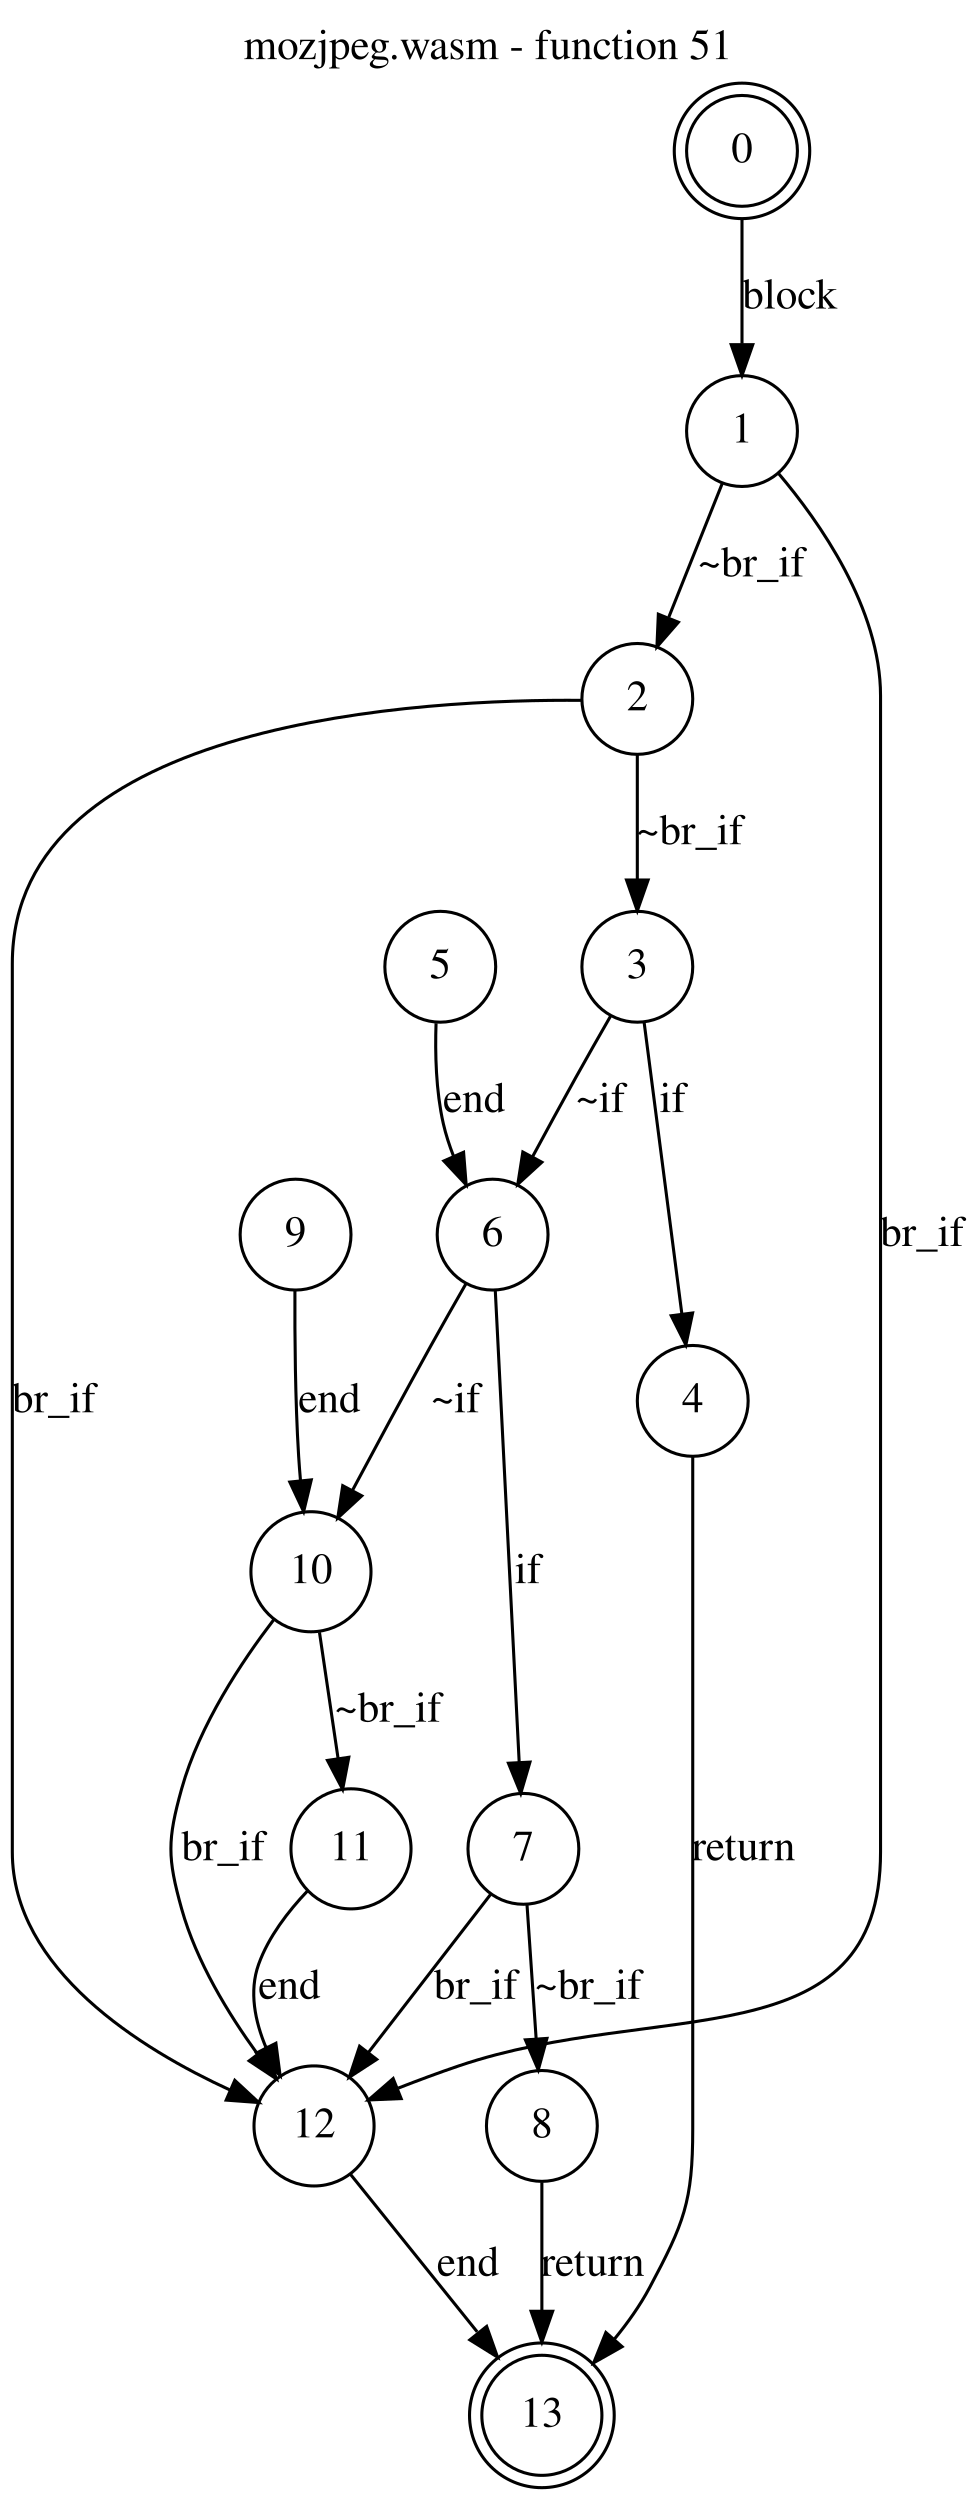
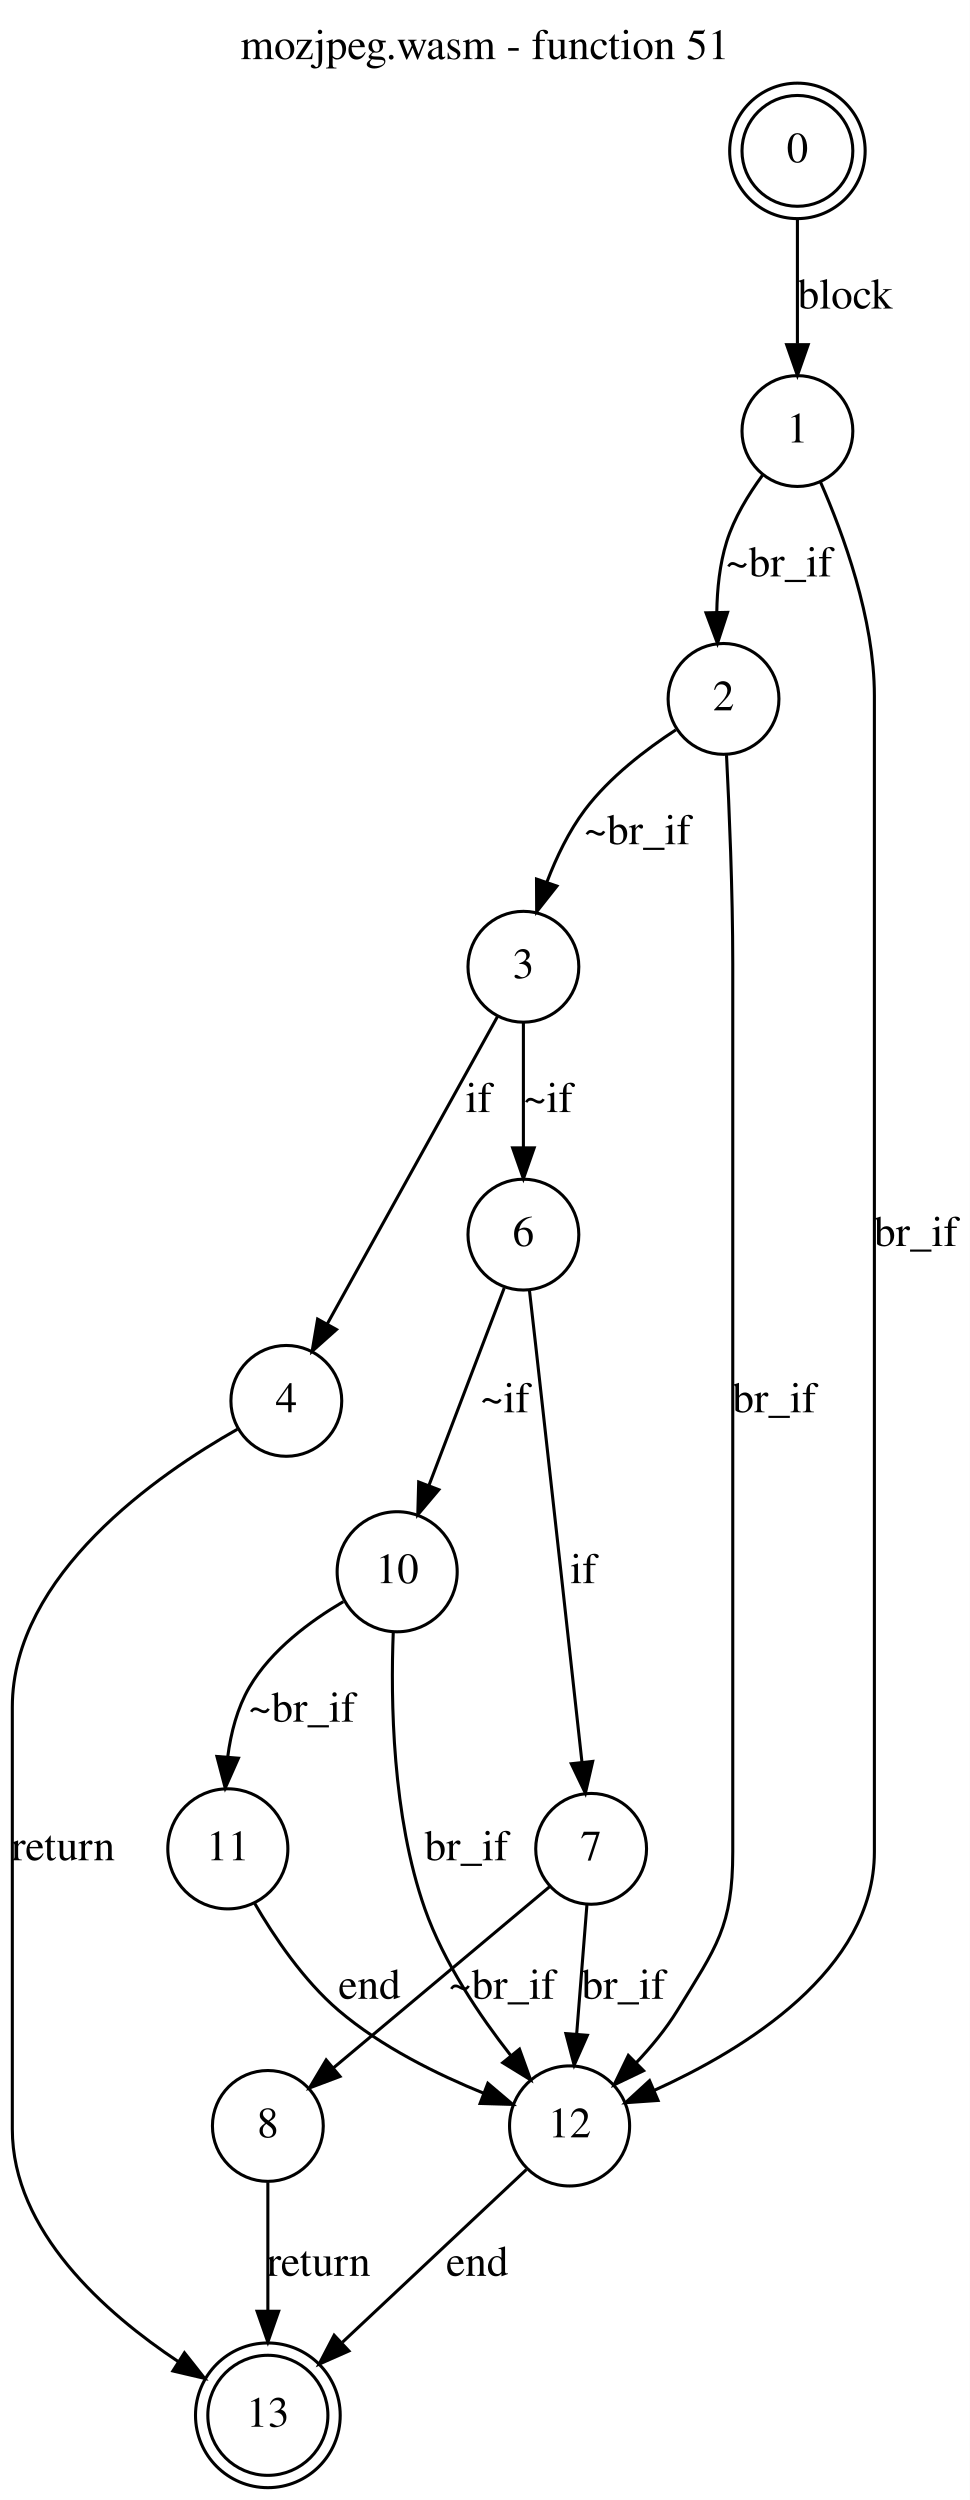
- <svg xmlns="http://www.w3.org/2000/svg" width="317pt" height="812pt" viewBox="0.00 0.00 317.00 811.99">
+ <svg xmlns="http://www.w3.org/2000/svg" width="315pt" height="812pt" viewBox="0.00 0.00 315.00 811.99">
  <g id="graph0" class="graph" transform="scale(1 1) rotate(0) translate(4 807.99)">
-     <polygon fill="white" stroke="transparent" points="-4,4 -4,-807.99 313,-807.99 313,4 -4,4" />
-     <text text-anchor="middle" x="154.5" y="-788.79" font-family="Times,serif" font-size="14.00">mozjpeg.wasm - function 51</text>
+     <polygon fill="white" stroke="transparent" points="-4,4 -4,-807.99 311,-807.99 311,4 -4,4" />
+     <text text-anchor="middle" x="153.5" y="-788.79" font-family="Times,serif" font-size="14.00">mozjpeg.wasm - function 51</text>
    <g id="node1" class="node">
-       <ellipse fill="none" stroke="black" cx="237" cy="-758.99" rx="18" ry="18" />
-       <ellipse fill="none" stroke="black" cx="237" cy="-758.99" rx="22" ry="22" />
-       <text text-anchor="middle" x="237" y="-755.29" font-family="Times,serif" font-size="14.00">0</text>
+       <ellipse fill="none" stroke="black" cx="255" cy="-758.99" rx="18" ry="18" />
+       <ellipse fill="none" stroke="black" cx="255" cy="-758.99" rx="22" ry="22" />
+       <text text-anchor="middle" x="255" y="-755.29" font-family="Times,serif" font-size="14.00">0</text>
    </g>
    <g id="node3" class="node">
-       <ellipse fill="none" stroke="black" cx="237" cy="-667.99" rx="18" ry="18" />
-       <text text-anchor="middle" x="237" y="-664.29" font-family="Times,serif" font-size="14.00">1</text>
+       <ellipse fill="none" stroke="black" cx="255" cy="-667.99" rx="18" ry="18" />
+       <text text-anchor="middle" x="255" y="-664.29" font-family="Times,serif" font-size="14.00">1</text>
    </g>
    <g id="edge1" class="edge">
-       <path fill="none" stroke="black" d="M237,-736.89C237,-724.77 237,-709.4 237,-696.35" />
-       <polygon fill="black" stroke="black" points="240.5,-696.05 237,-686.05 233.5,-696.05 240.5,-696.05" />
-       <text text-anchor="middle" x="252.5" y="-707.79" font-family="Times,serif" font-size="14.00">block</text>
+       <path fill="none" stroke="black" d="M255,-736.89C255,-724.77 255,-709.4 255,-696.35" />
+       <polygon fill="black" stroke="black" points="258.5,-696.05 255,-686.05 251.5,-696.05 258.5,-696.05" />
+       <text text-anchor="middle" x="270.5" y="-707.79" font-family="Times,serif" font-size="14.00">block</text>
    </g>
    <g id="node2" class="node">
-       <ellipse fill="none" stroke="black" cx="172" cy="-23.5" rx="19.5" ry="19.5" />
-       <ellipse fill="none" stroke="black" cx="172" cy="-23.5" rx="23.5" ry="23.5" />
-       <text text-anchor="middle" x="172" y="-19.8" font-family="Times,serif" font-size="14.00">13</text>
+       <ellipse fill="none" stroke="black" cx="83" cy="-23.5" rx="19.5" ry="19.5" />
+       <ellipse fill="none" stroke="black" cx="83" cy="-23.5" rx="23.5" ry="23.5" />
+       <text text-anchor="middle" x="83" y="-19.8" font-family="Times,serif" font-size="14.00">13</text>
    </g>
    <g id="node4" class="node">
-       <ellipse fill="none" stroke="black" cx="203" cy="-580.99" rx="18" ry="18" />
-       <text text-anchor="middle" x="203" y="-577.29" font-family="Times,serif" font-size="14.00">2</text>
+       <ellipse fill="none" stroke="black" cx="231" cy="-580.99" rx="18" ry="18" />
+       <text text-anchor="middle" x="231" y="-577.29" font-family="Times,serif" font-size="14.00">2</text>
    </g>
    <g id="edge2" class="edge">
-       <path fill="none" stroke="black" d="M230.6,-651C225.71,-638.77 218.87,-621.67 213.22,-607.54" />
-       <polygon fill="black" stroke="black" points="216.33,-605.89 209.37,-597.9 209.83,-608.49 216.33,-605.89" />
-       <text text-anchor="middle" x="240" y="-620.79" font-family="Times,serif" font-size="14.00">~br_if</text>
+       <path fill="none" stroke="black" d="M243.64,-653.61C239.12,-647.44 234.41,-639.76 232,-631.99 229.76,-624.77 228.93,-616.69 228.81,-609.15" />
+       <polygon fill="black" stroke="black" points="232.31,-609.1 229.03,-599.03 225.31,-608.95 232.31,-609.1" />
+       <text text-anchor="middle" x="249" y="-620.79" font-family="Times,serif" font-size="14.00">~br_if</text>
    </g>
    <g id="node5" class="node">
-       <ellipse fill="none" stroke="black" cx="98" cy="-117.49" rx="19.5" ry="19.5" />
-       <text text-anchor="middle" x="98" y="-113.79" font-family="Times,serif" font-size="14.00">12</text>
+       <ellipse fill="none" stroke="black" cx="181" cy="-117.49" rx="19.5" ry="19.5" />
+       <text text-anchor="middle" x="181" y="-113.79" font-family="Times,serif" font-size="14.00">12</text>
    </g>
    <g id="edge3" class="edge">
-       <path fill="none" stroke="black" d="M248.82,-654.26C262.16,-638.54 282,-610.37 282,-581.99 282,-581.99 282,-581.99 282,-206.49 282,-138.22 209.67,-158.9 145,-136.99 138.57,-134.81 131.73,-132.26 125.31,-129.76" />
-       <polygon fill="black" stroke="black" points="126.29,-126.38 115.7,-125.93 123.7,-132.88 126.29,-126.38" />
-       <text text-anchor="middle" x="295.5" y="-403.29" font-family="Times,serif" font-size="14.00">br_if</text>
+       <path fill="none" stroke="black" d="M262.5,-651.41C269.86,-634.66 280,-607.06 280,-581.99 280,-581.99 280,-581.99 280,-206.49 280,-168.06 237.82,-142.31 208.52,-129.06" />
+       <polygon fill="black" stroke="black" points="209.73,-125.77 199.16,-125.04 206.97,-132.2 209.73,-125.77" />
+       <text text-anchor="middle" x="293.5" y="-403.29" font-family="Times,serif" font-size="14.00">br_if</text>
    </g>
    <g id="edge5" class="edge">
-       <path fill="none" stroke="black" d="M184.99,-580.52C135.3,-580.96 0,-574.84 0,-494.99 0,-494.99 0,-494.99 0,-206.49 0,-168.28 41.76,-142.46 70.76,-129.13" />
-       <polygon fill="black" stroke="black" points="72.26,-132.3 80.03,-125.09 69.46,-125.88 72.26,-132.3" />
-       <text text-anchor="middle" x="13.5" y="-349.29" font-family="Times,serif" font-size="14.00">br_if</text>
+       <path fill="none" stroke="black" d="M231.97,-562.74C232.84,-545.57 234,-518.46 234,-494.99 234,-494.99 234,-494.99 234,-206.49 234,-182.25 228.68,-175.66 216,-154.99 212.3,-148.96 207.46,-143.11 202.56,-137.92" />
+       <polygon fill="black" stroke="black" points="205.03,-135.43 195.47,-130.85 200.08,-140.39 205.03,-135.43" />
+       <text text-anchor="middle" x="247.5" y="-349.29" font-family="Times,serif" font-size="14.00">br_if</text>
    </g>
    <g id="node6" class="node">
-       <ellipse fill="none" stroke="black" cx="203" cy="-493.99" rx="18" ry="18" />
-       <text text-anchor="middle" x="203" y="-490.29" font-family="Times,serif" font-size="14.00">3</text>
+       <ellipse fill="none" stroke="black" cx="166" cy="-493.99" rx="18" ry="18" />
+       <text text-anchor="middle" x="166" y="-490.29" font-family="Times,serif" font-size="14.00">3</text>
    </g>
    <g id="edge4" class="edge">
-       <path fill="none" stroke="black" d="M203,-562.79C203,-551.15 203,-535.53 203,-522.22" />
-       <polygon fill="black" stroke="black" points="206.5,-522.16 203,-512.16 199.5,-522.16 206.5,-522.16" />
-       <text text-anchor="middle" x="220" y="-533.79" font-family="Times,serif" font-size="14.00">~br_if</text>
+       <path fill="none" stroke="black" d="M215.51,-570.94C205.93,-564.68 193.97,-555.58 186,-544.99 180.78,-538.05 176.72,-529.57 173.66,-521.58" />
+       <polygon fill="black" stroke="black" points="176.88,-520.19 170.31,-511.87 170.26,-522.47 176.88,-520.19" />
+       <text text-anchor="middle" x="203" y="-533.79" font-family="Times,serif" font-size="14.00">~br_if</text>
    </g>
-     <g id="edge19" class="edge">
-       <path fill="none" stroke="black" d="M109.89,-101.71C120.95,-87.96 137.69,-67.15 151,-50.6" />
-       <polygon fill="black" stroke="black" points="154.06,-52.38 157.6,-42.4 148.61,-48 154.06,-52.38" />
-       <text text-anchor="middle" x="148" y="-68.8" font-family="Times,serif" font-size="14.00">end</text>
+     <g id="edge17" class="edge">
+       <path fill="none" stroke="black" d="M166.96,-103.31C151.4,-88.71 126.03,-64.89 107.24,-47.25" />
+       <polygon fill="black" stroke="black" points="109.32,-44.41 99.64,-40.12 104.53,-49.51 109.32,-44.41" />
+       <text text-anchor="middle" x="151" y="-68.8" font-family="Times,serif" font-size="14.00">end</text>
    </g>
    <g id="node7" class="node">
-       <ellipse fill="none" stroke="black" cx="221" cy="-352.99" rx="18" ry="18" />
-       <text text-anchor="middle" x="221" y="-349.29" font-family="Times,serif" font-size="14.00">4</text>
+       <ellipse fill="none" stroke="black" cx="89" cy="-352.99" rx="18" ry="18" />
+       <text text-anchor="middle" x="89" y="-349.29" font-family="Times,serif" font-size="14.00">4</text>
    </g>
    <g id="edge6" class="edge">
-       <path fill="none" stroke="black" d="M205.21,-475.94C208.27,-452.29 213.84,-409.25 217.48,-381.14" />
-       <polygon fill="black" stroke="black" points="220.96,-381.54 218.77,-371.17 214.02,-380.64 220.96,-381.54" />
-       <text text-anchor="middle" x="214.5" y="-446.79" font-family="Times,serif" font-size="14.00">if</text>
+       <path fill="none" stroke="black" d="M157.61,-477.85C144.31,-453.82 118.24,-406.77 102.34,-378.07" />
+       <polygon fill="black" stroke="black" points="105.28,-376.16 97.38,-369.11 99.16,-379.55 105.28,-376.16" />
+       <text text-anchor="middle" x="151.5" y="-446.79" font-family="Times,serif" font-size="14.00">if</text>
    </g>
    <g id="node8" class="node">
-       <ellipse fill="none" stroke="black" cx="156" cy="-406.99" rx="18" ry="18" />
-       <text text-anchor="middle" x="156" y="-403.29" font-family="Times,serif" font-size="14.00">6</text>
+       <ellipse fill="none" stroke="black" cx="166" cy="-406.99" rx="18" ry="18" />
+       <text text-anchor="middle" x="166" y="-403.29" font-family="Times,serif" font-size="14.00">6</text>
    </g>
    <g id="edge7" class="edge">
-       <path fill="none" stroke="black" d="M194.36,-478.04C190.8,-471.85 186.67,-464.59 183,-457.99 178.39,-449.68 173.42,-440.55 169.02,-432.38" />
-       <polygon fill="black" stroke="black" points="171.99,-430.51 164.18,-423.36 165.82,-433.82 171.99,-430.51" />
-       <text text-anchor="middle" x="191" y="-446.79" font-family="Times,serif" font-size="14.00">~if</text>
+       <path fill="none" stroke="black" d="M166,-475.79C166,-464.15 166,-448.53 166,-435.22" />
+       <polygon fill="black" stroke="black" points="169.5,-435.16 166,-425.16 162.5,-435.16 169.5,-435.16" />
+       <text text-anchor="middle" x="174" y="-446.79" font-family="Times,serif" font-size="14.00">~if</text>
    </g>
    <g id="edge8" class="edge">
-       <path fill="none" stroke="black" d="M221,-334.9C221,-315.26 221,-282.05 221,-253.49 221,-253.49 221,-253.49 221,-116.49 221,-92.78 218.14,-85.93 207,-65 203.91,-59.18 199.84,-53.48 195.58,-48.28" />
-       <polygon fill="black" stroke="black" points="198.06,-45.79 188.84,-40.57 192.79,-50.4 198.06,-45.79" />
-       <text text-anchor="middle" x="237.5" y="-203.79" font-family="Times,serif" font-size="14.00">return</text>
+       <path fill="none" stroke="black" d="M73.09,-343.77C47.49,-329.28 0,-296.59 0,-253.49 0,-253.49 0,-253.49 0,-116.49 0,-83.35 30.07,-56.78 54.01,-40.87" />
+       <polygon fill="black" stroke="black" points="55.91,-43.81 62.48,-35.5 52.16,-37.9 55.91,-43.81" />
+       <text text-anchor="middle" x="16.5" y="-203.79" font-family="Times,serif" font-size="14.00">return</text>
+     </g>
+     <g id="node9" class="node">
+       <ellipse fill="none" stroke="black" cx="188" cy="-207.49" rx="18" ry="18" />
+       <text text-anchor="middle" x="188" y="-203.79" font-family="Times,serif" font-size="14.00">7</text>
+     </g>
+     <g id="edge9" class="edge">
+       <path fill="none" stroke="black" d="M167.96,-388.9C168.62,-383.2 169.34,-376.82 170,-370.99 175.36,-323.35 181.48,-267.83 185.03,-235.57" />
+       <polygon fill="black" stroke="black" points="188.51,-235.89 186.13,-225.57 181.56,-235.13 188.51,-235.89" />
+       <text text-anchor="middle" x="185.5" y="-293.79" font-family="Times,serif" font-size="14.00">if</text>
    </g>
    <g id="node10" class="node">
-       <ellipse fill="none" stroke="black" cx="166" cy="-207.49" rx="18" ry="18" />
-       <text text-anchor="middle" x="166" y="-203.79" font-family="Times,serif" font-size="14.00">7</text>
+       <ellipse fill="none" stroke="black" cx="125" cy="-297.49" rx="19.5" ry="19.5" />
+       <text text-anchor="middle" x="125" y="-293.79" font-family="Times,serif" font-size="14.00">10</text>
    </g>
    <g id="edge10" class="edge">
-       <path fill="none" stroke="black" d="M156.87,-388.81C158.61,-354.43 162.53,-276.96 164.63,-235.65" />
-       <polygon fill="black" stroke="black" points="168.13,-235.66 165.14,-225.49 161.14,-235.3 168.13,-235.66" />
-       <text text-anchor="middle" x="167.5" y="-293.79" font-family="Times,serif" font-size="14.00">if</text>
+       <path fill="none" stroke="black" d="M159.77,-389.66C153.3,-372.68 143.04,-345.8 135.35,-325.62" />
+       <polygon fill="black" stroke="black" points="138.53,-324.14 131.7,-316.04 131.99,-326.63 138.53,-324.14" />
+       <text text-anchor="middle" x="160" y="-349.29" font-family="Times,serif" font-size="14.00">~if</text>
+     </g>
+     <g id="edge12" class="edge">
+       <path fill="none" stroke="black" d="M186.65,-189.52C185.7,-177.59 184.41,-161.31 183.3,-147.35" />
+       <polygon fill="black" stroke="black" points="186.77,-146.93 182.49,-137.24 179.8,-147.48 186.77,-146.93" />
+       <text text-anchor="middle" x="198.5" y="-158.79" font-family="Times,serif" font-size="14.00">br_if</text>
    </g>
    <g id="node11" class="node">
-       <ellipse fill="none" stroke="black" cx="97" cy="-297.49" rx="19.5" ry="19.5" />
-       <text text-anchor="middle" x="97" y="-293.79" font-family="Times,serif" font-size="14.00">10</text>
+       <ellipse fill="none" stroke="black" cx="83" cy="-117.49" rx="18" ry="18" />
+       <text text-anchor="middle" x="83" y="-113.79" font-family="Times,serif" font-size="14.00">8</text>
    </g>
    <g id="edge11" class="edge">
-       <path fill="none" stroke="black" d="M147.35,-391.05C143.8,-384.86 139.67,-377.6 136,-370.99 127.38,-355.45 117.94,-337.91 110.5,-323.97" />
-       <polygon fill="black" stroke="black" points="113.5,-322.15 105.71,-314.97 107.32,-325.44 113.5,-322.15" />
-       <text text-anchor="middle" x="144" y="-349.29" font-family="Times,serif" font-size="14.00">~if</text>
+       <path fill="none" stroke="black" d="M174.7,-195.35C156.97,-180.49 125.37,-154.01 104.3,-136.35" />
+       <polygon fill="black" stroke="black" points="106.43,-133.57 96.52,-129.83 101.94,-138.93 106.43,-133.57" />
+       <text text-anchor="middle" x="159" y="-158.79" font-family="Times,serif" font-size="14.00">~br_if</text>
    </g>
-     <g id="node9" class="node">
-       <ellipse fill="none" stroke="black" cx="139" cy="-493.99" rx="18" ry="18" />
-       <text text-anchor="middle" x="139" y="-490.29" font-family="Times,serif" font-size="14.00">5</text>
+     <g id="edge15" class="edge">
+       <path fill="none" stroke="black" d="M123.73,-277.85C122.86,-255.75 123.39,-218.12 134,-187.99 140.15,-170.53 151.79,-153.26 161.94,-140.31" />
+       <polygon fill="black" stroke="black" points="164.73,-142.43 168.33,-132.47 159.3,-138.02 164.73,-142.43" />
+       <text text-anchor="middle" x="147.5" y="-203.79" font-family="Times,serif" font-size="14.00">br_if</text>
    </g>
-     <g id="edge9" class="edge">
-       <path fill="none" stroke="black" d="M137.63,-475.65C137.29,-465.93 137.57,-453.65 140,-442.99 140.8,-439.49 141.96,-435.93 143.31,-432.47" />
-       <polygon fill="black" stroke="black" points="146.57,-433.75 147.41,-423.19 140.17,-430.92 146.57,-433.75" />
-       <text text-anchor="middle" x="150" y="-446.79" font-family="Times,serif" font-size="14.00">end</text>
+     <g id="node12" class="node">
+       <ellipse fill="none" stroke="black" cx="70" cy="-207.49" rx="19.5" ry="19.5" />
+       <text text-anchor="middle" x="70" y="-203.79" font-family="Times,serif" font-size="14.00">11</text>
+     </g>
+     <g id="edge14" class="edge">
+       <path fill="none" stroke="black" d="M107.5,-287.78C96.89,-281.54 84.07,-272.11 77,-259.99 73.06,-253.24 70.99,-245.16 69.97,-237.42" />
+       <polygon fill="black" stroke="black" points="73.44,-236.93 69.15,-227.25 66.46,-237.49 73.44,-236.93" />
+       <text text-anchor="middle" x="94" y="-248.79" font-family="Times,serif" font-size="14.00">~br_if</text>
    </g>
    <g id="edge13" class="edge">
-       <path fill="none" stroke="black" d="M155.38,-192.74C144.75,-178.99 128.22,-157.61 115.63,-141.31" />
-       <polygon fill="black" stroke="black" points="118.34,-139.1 109.46,-133.32 112.8,-143.38 118.34,-139.1" />
-       <text text-anchor="middle" x="150.5" y="-158.79" font-family="Times,serif" font-size="14.00">br_if</text>
-     </g>
-     <g id="node12" class="node">
-       <ellipse fill="none" stroke="black" cx="172" cy="-117.49" rx="18" ry="18" />
-       <text text-anchor="middle" x="172" y="-113.79" font-family="Times,serif" font-size="14.00">8</text>
-     </g>
-     <g id="edge12" class="edge">
-       <path fill="none" stroke="black" d="M167.16,-189.52C168,-177.19 169.15,-160.22 170.13,-145.96" />
-       <polygon fill="black" stroke="black" points="173.64,-145.92 170.83,-135.71 166.65,-145.45 173.64,-145.92" />
-       <text text-anchor="middle" x="187" y="-158.79" font-family="Times,serif" font-size="14.00">~br_if</text>
-     </g>
-     <g id="edge17" class="edge">
-       <path fill="none" stroke="black" d="M84.89,-281.88C74.66,-268.53 60.79,-247.77 55,-226.99 50.35,-210.29 50.34,-204.69 55,-187.99 59.78,-170.89 70.16,-153.91 79.52,-141.01" />
-       <polygon fill="black" stroke="black" points="82.51,-142.86 85.76,-132.78 76.93,-138.63 82.51,-142.86" />
-       <text text-anchor="middle" x="68.5" y="-203.79" font-family="Times,serif" font-size="14.00">br_if</text>
-     </g>
-     <g id="node14" class="node">
-       <ellipse fill="none" stroke="black" cx="110" cy="-207.49" rx="19.5" ry="19.5" />
-       <text text-anchor="middle" x="110" y="-203.79" font-family="Times,serif" font-size="14.00">11</text>
+       <path fill="none" stroke="black" d="M83,-99.19C83,-87.49 83,-71.68 83,-57.61" />
+       <polygon fill="black" stroke="black" points="86.5,-57.29 83,-47.29 79.5,-57.29 86.5,-57.29" />
+       <text text-anchor="middle" x="99.5" y="-68.8" font-family="Times,serif" font-size="14.00">return</text>
    </g>
    <g id="edge16" class="edge">
-       <path fill="none" stroke="black" d="M99.76,-277.83C101.51,-265.96 103.81,-250.37 105.79,-236.98" />
-       <polygon fill="black" stroke="black" points="109.29,-237.23 107.29,-226.82 102.37,-236.21 109.29,-237.23" />
-       <text text-anchor="middle" x="122" y="-248.79" font-family="Times,serif" font-size="14.00">~br_if</text>
-     </g>
-     <g id="edge14" class="edge">
-       <path fill="none" stroke="black" d="M172,-99.19C172,-87.49 172,-71.68 172,-57.61" />
-       <polygon fill="black" stroke="black" points="175.5,-57.29 172,-47.29 168.5,-57.29 175.5,-57.29" />
-       <text text-anchor="middle" x="188.5" y="-68.8" font-family="Times,serif" font-size="14.00">return</text>
-     </g>
-     <g id="node13" class="node">
-       <ellipse fill="none" stroke="black" cx="92" cy="-406.99" rx="18" ry="18" />
-       <text text-anchor="middle" x="92" y="-403.29" font-family="Times,serif" font-size="14.00">9</text>
-     </g>
-     <g id="edge15" class="edge">
-       <path fill="none" stroke="black" d="M91.79,-388.75C91.72,-374.36 91.87,-353.32 93,-334.99 93.16,-332.43 93.37,-329.77 93.6,-327.11" />
-       <polygon fill="black" stroke="black" points="97.1,-327.33 94.62,-317.03 90.13,-326.62 97.1,-327.33" />
-       <text text-anchor="middle" x="103" y="-349.29" font-family="Times,serif" font-size="14.00">end</text>
-     </g>
-     <g id="edge18" class="edge">
-       <path fill="none" stroke="black" d="M95.78,-193.72C89.67,-187.28 83.21,-178.95 80,-169.99 76.84,-161.18 78.81,-151.5 82.41,-142.93" />
-       <polygon fill="black" stroke="black" points="85.61,-144.35 86.98,-133.84 79.36,-141.2 85.61,-144.35" />
-       <text text-anchor="middle" x="90" y="-158.79" font-family="Times,serif" font-size="14.00">end</text>
+       <path fill="none" stroke="black" d="M78.6,-189.98C84.99,-178.97 94.55,-164.77 106,-154.99 119.82,-143.19 138.12,-134.19 153.18,-128.08" />
+       <polygon fill="black" stroke="black" points="154.45,-131.34 162.53,-124.48 151.94,-124.8 154.45,-131.34" />
+       <text text-anchor="middle" x="116" y="-158.79" font-family="Times,serif" font-size="14.00">end</text>
    </g>
  </g>
</svg>
